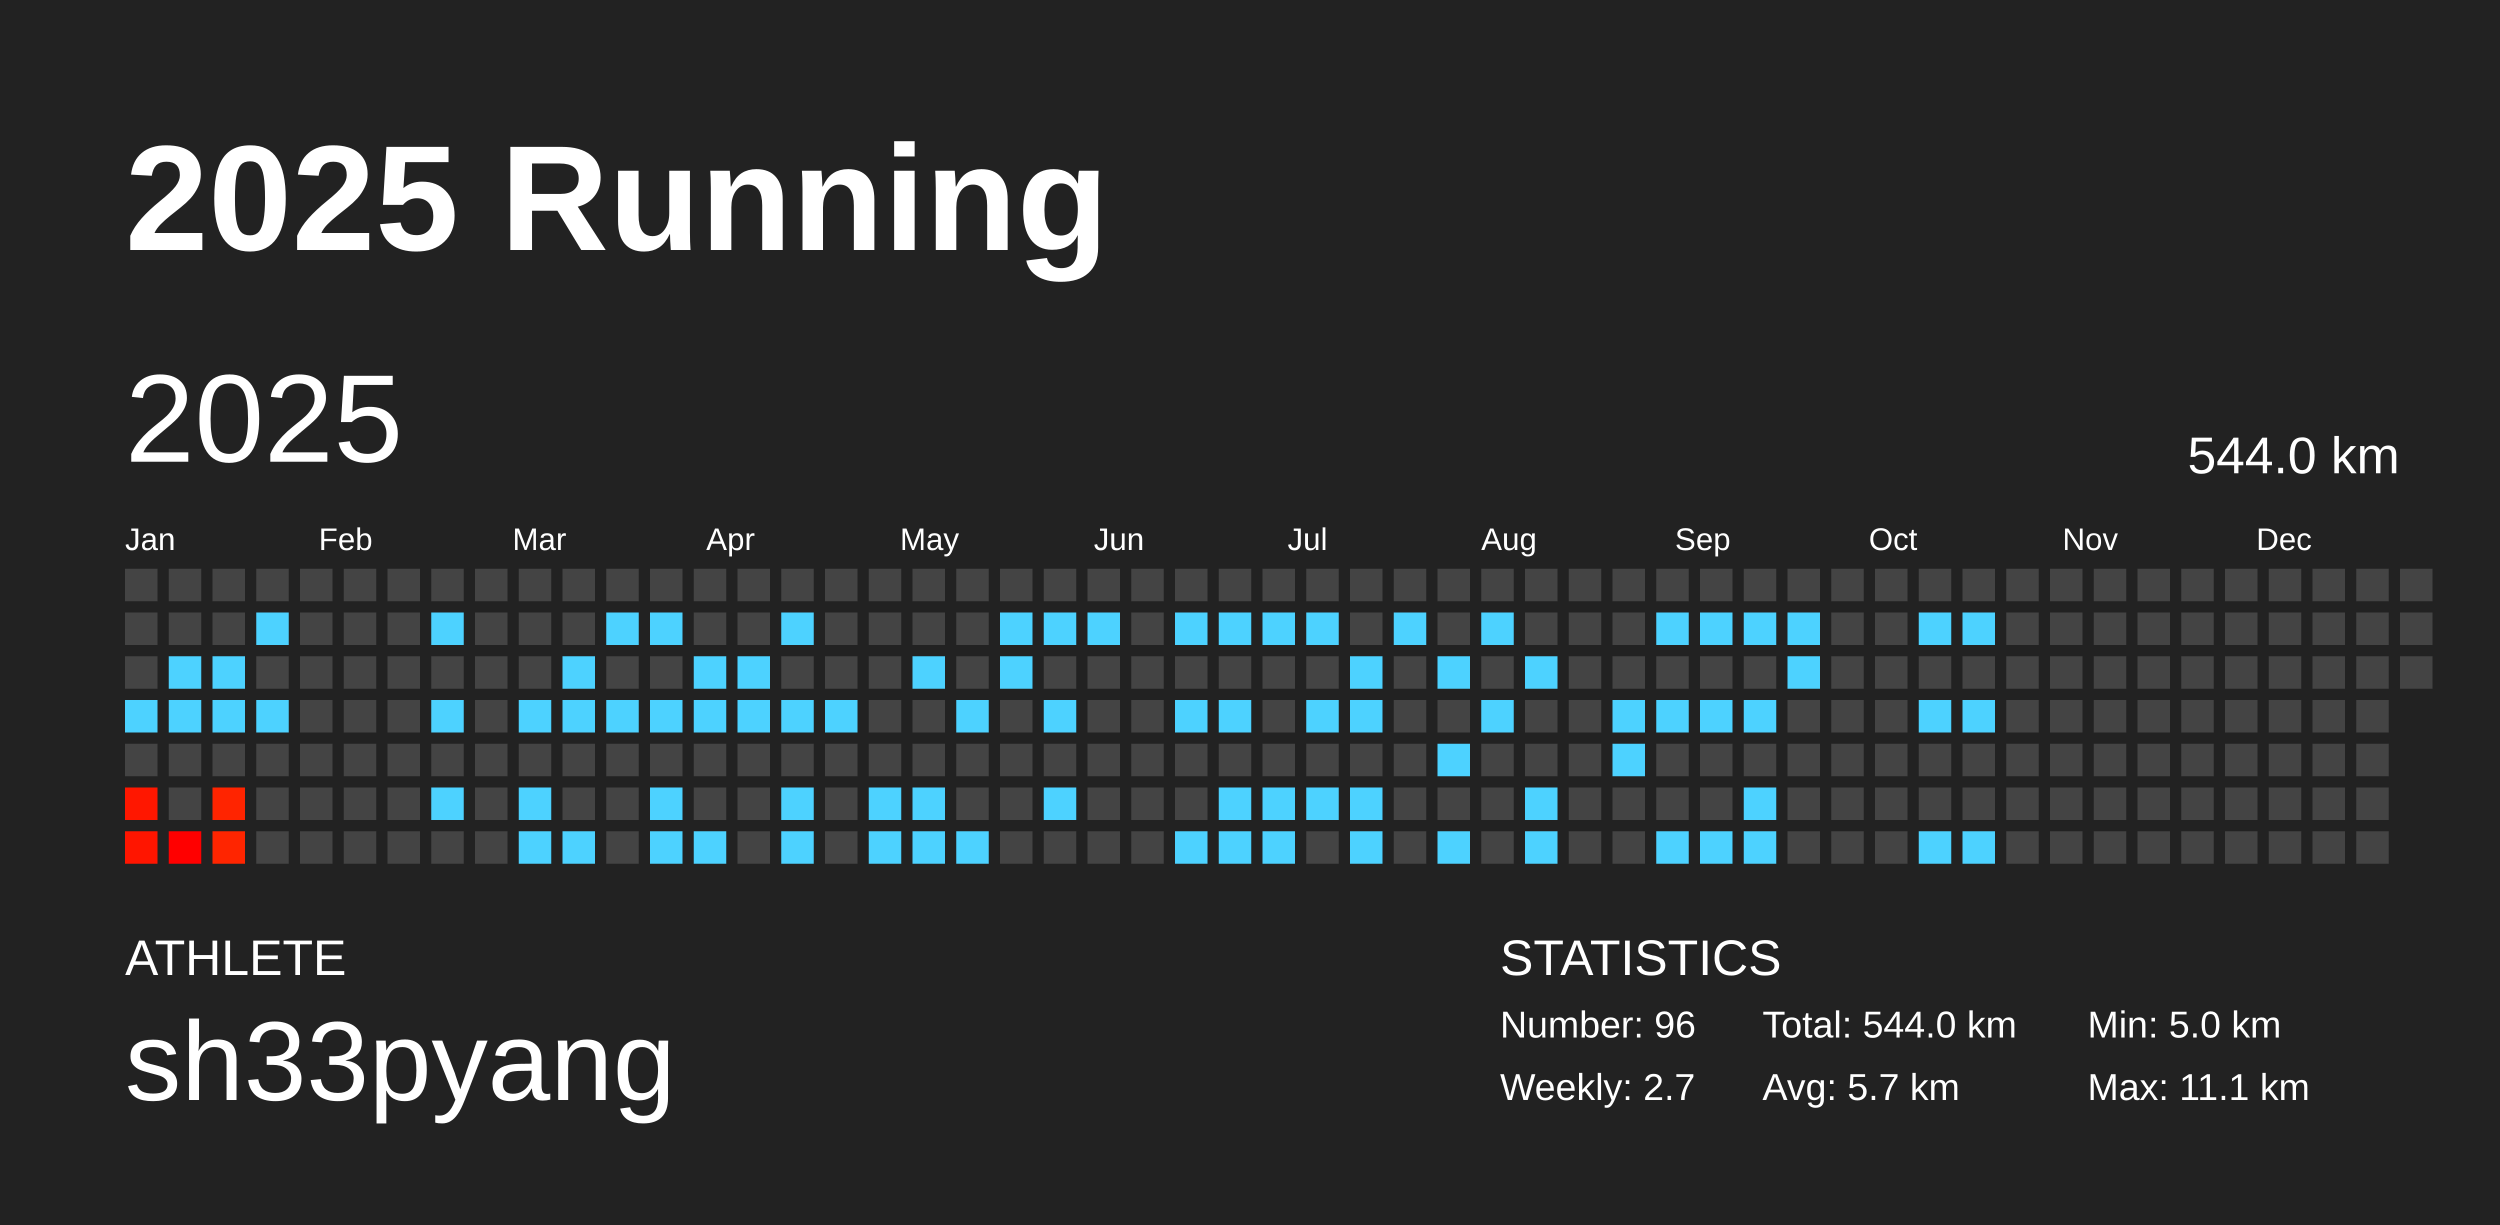
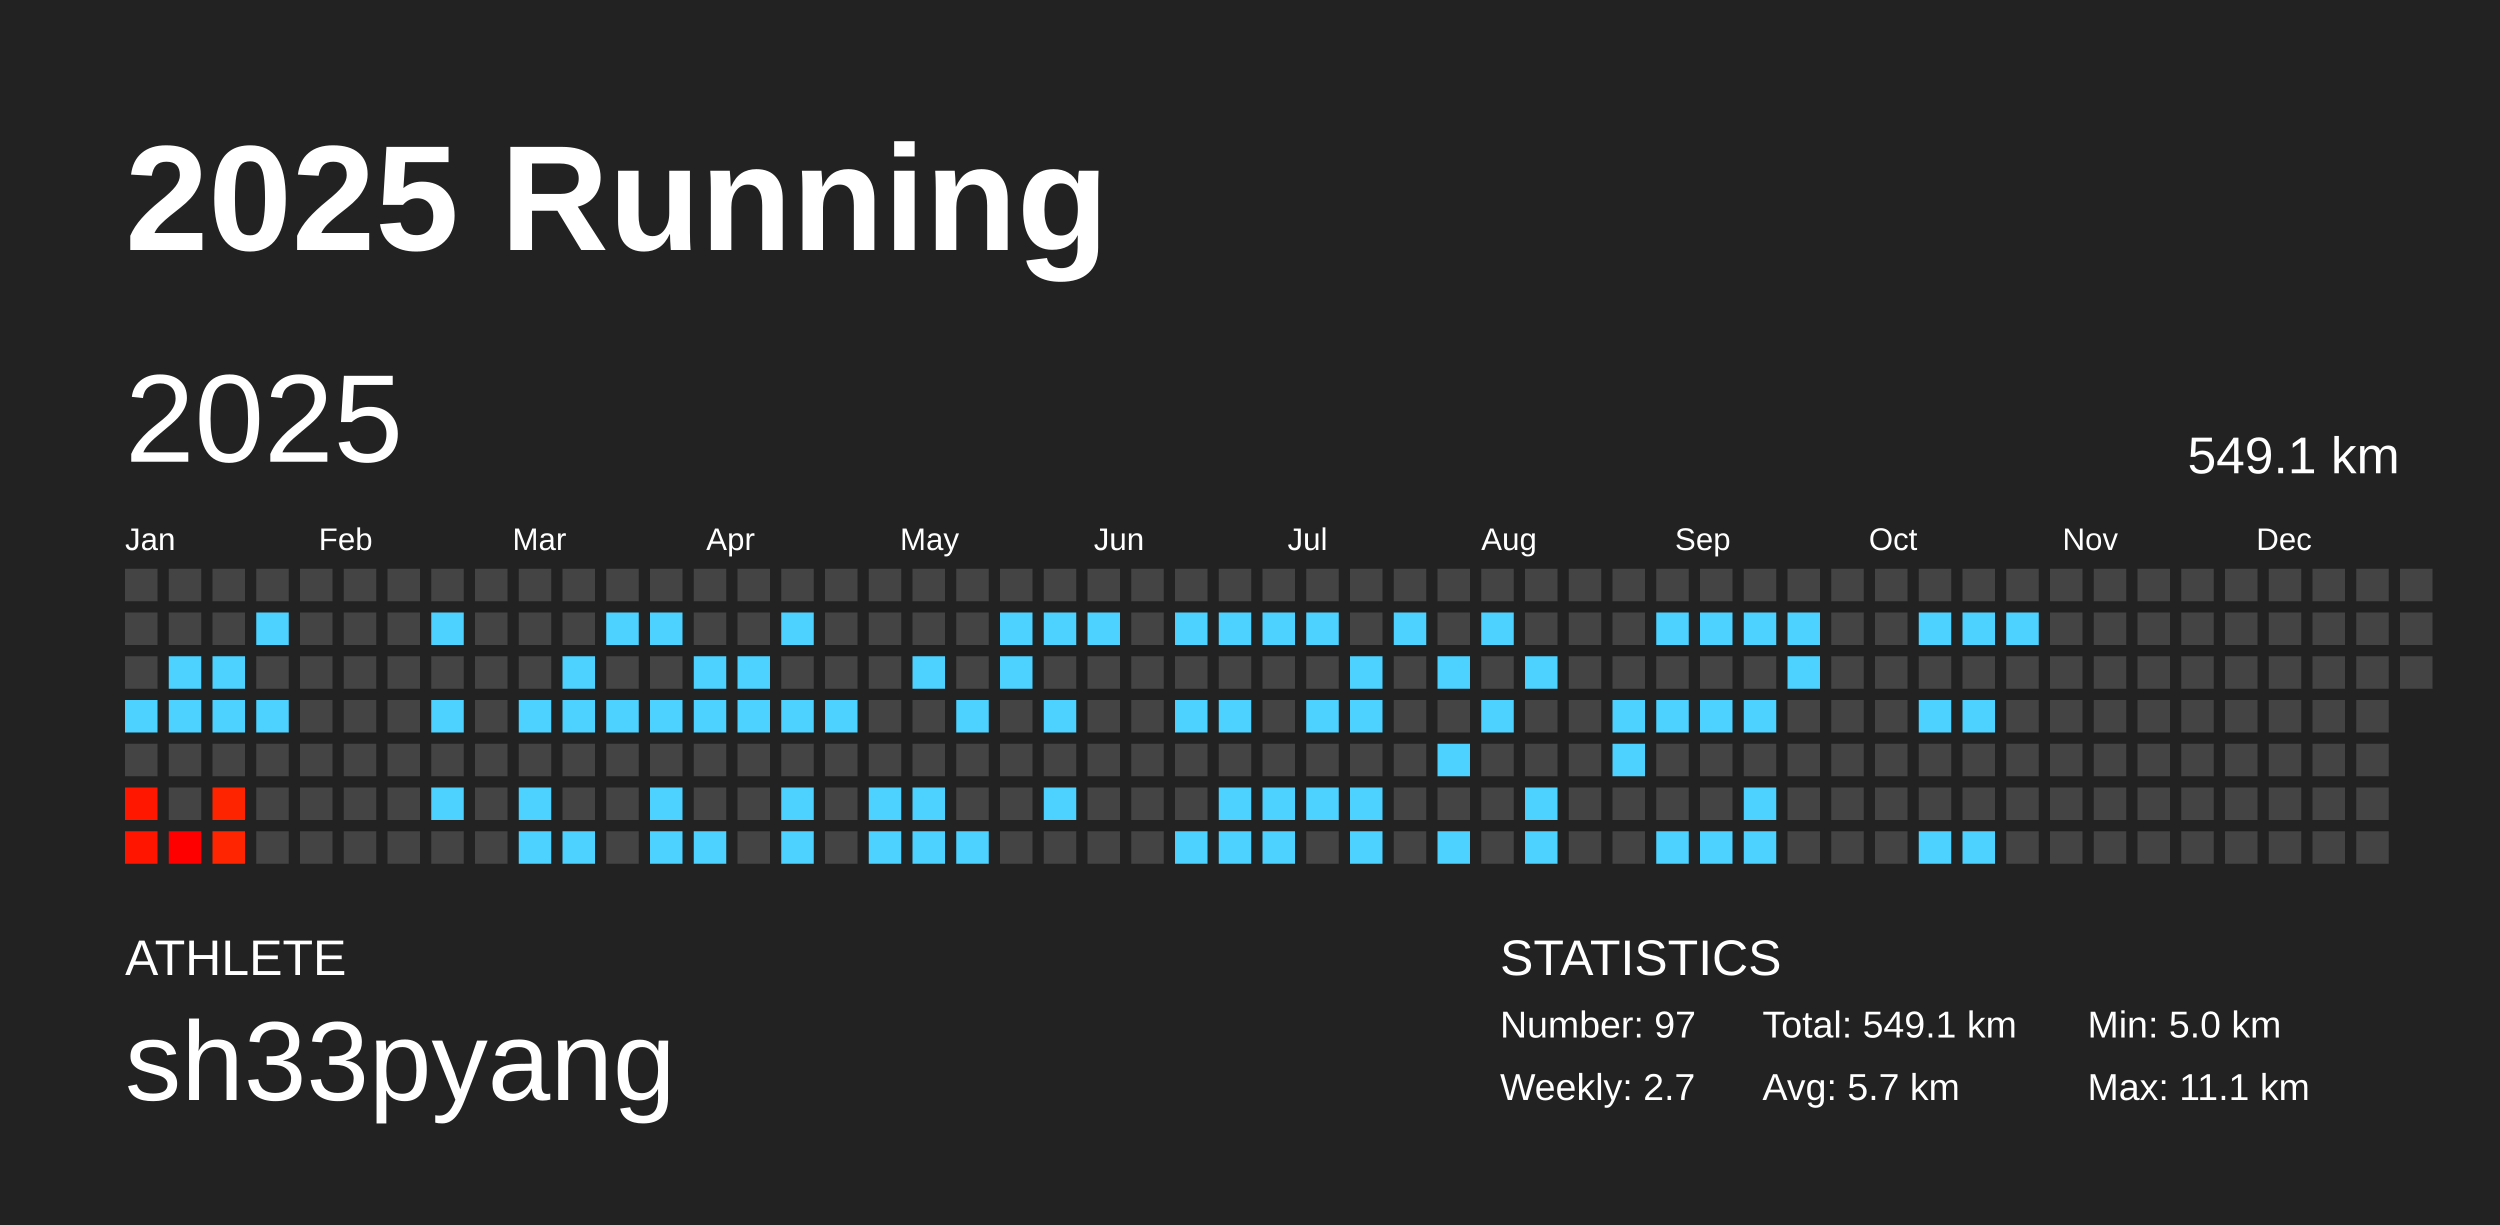
<svg xmlns="http://www.w3.org/2000/svg" baseProfile="full" height="98mm" version="1.1" viewBox="0,0,200,98" width="200mm">
  <defs />
  <rect fill="#222222" height="98" width="200" x="0" y="0" />
  <text fill="#FFFFFF" style="font-size:12px; font-family:Arial; font-weight:bold;" x="10" y="20">2025 Running</text>
  <text fill="#FFFFFF" style="font-size:4px; font-family:Arial" x="10" y="78">ATHLETE</text>
  <text fill="#FFFFFF" style="font-size:9px; font-family:Arial" x="10" y="88">sh33pyang</text>
  <text fill="#FFFFFF" style="font-size:4px; font-family:Arial" x="120" y="78">STATISTICS</text>
-   <text fill="#FFFFFF" style="font-size:3px; font-family:Arial" x="120" y="83">Number: 96</text>
+   <text fill="#FFFFFF" style="font-size:3px; font-family:Arial" x="120" y="83">Number: 97</text>
  <text fill="#FFFFFF" style="font-size:3px; font-family:Arial" x="120" y="88">Weekly: 2.7</text>
-   <text fill="#FFFFFF" style="font-size:3px; font-family:Arial" x="141" y="83">Total: 544.0 km</text>
+   <text fill="#FFFFFF" style="font-size:3px; font-family:Arial" x="141" y="83">Total: 549.1 km</text>
  <text fill="#FFFFFF" style="font-size:3px; font-family:Arial" x="141" y="88">Avg: 5.7 km</text>
  <text fill="#FFFFFF" style="font-size:3px; font-family:Arial" x="167" y="83">Min: 5.0 km</text>
  <text fill="#FFFFFF" style="font-size:3px; font-family:Arial" x="167" y="88">Max: 11.1 km</text>
  <text dominant-baseline="hanging" fill="#FFFFFF" style="font-size:10.0px; font-family:Arial;" x="10" y="30">2025</text>
-   <text dominant-baseline="hanging" fill="#FFFFFF" style="font-size:4.125px; font-family:Arial;" x="175" y="35">544.0 km</text>
+   <text dominant-baseline="hanging" fill="#FFFFFF" style="font-size:4.125px; font-family:Arial;" x="175" y="35">549.1 km</text>
  <text fill="#FFFFFF" style="font-size:2.5px; font-family:Arial" x="10.0" y="44">Jan</text>
  <text fill="#FFFFFF" style="font-size:2.5px; font-family:Arial" x="25.5" y="44">Feb</text>
  <text fill="#FFFFFF" style="font-size:2.5px; font-family:Arial" x="41.0" y="44">Mar</text>
  <text fill="#FFFFFF" style="font-size:2.5px; font-family:Arial" x="56.5" y="44">Apr</text>
  <text fill="#FFFFFF" style="font-size:2.5px; font-family:Arial" x="72.0" y="44">May</text>
  <text fill="#FFFFFF" style="font-size:2.5px; font-family:Arial" x="87.5" y="44">Jun</text>
  <text fill="#FFFFFF" style="font-size:2.5px; font-family:Arial" x="103.0" y="44">Jul</text>
  <text fill="#FFFFFF" style="font-size:2.5px; font-family:Arial" x="118.5" y="44">Aug</text>
  <text fill="#FFFFFF" style="font-size:2.5px; font-family:Arial" x="134.0" y="44">Sep</text>
  <text fill="#FFFFFF" style="font-size:2.5px; font-family:Arial" x="149.5" y="44">Oct</text>
  <text fill="#FFFFFF" style="font-size:2.5px; font-family:Arial" x="165.0" y="44">Nov</text>
  <text fill="#FFFFFF" style="font-size:2.5px; font-family:Arial" x="180.5" y="44">Dec</text>
  <rect fill="#444444" height="2.6" width="2.6" x="10.0" y="45.5" />
  <rect fill="#444444" height="2.6" width="2.6" x="10.0" y="49.0" />
  <rect fill="#444444" height="2.6" width="2.6" x="10.0" y="52.5" />
  <rect fill="#4dd2ff" height="2.6" width="2.6" x="10.0" y="56.0" />
  <rect fill="#444444" height="2.6" width="2.6" x="10.0" y="59.5" />
  <rect fill="#ff1700" height="2.6" width="2.6" x="10.0" y="63.0" />
  <rect fill="#ff1500" height="2.6" width="2.6" x="10.0" y="66.5" />
  <rect fill="#444444" height="2.6" width="2.6" x="13.5" y="45.5" />
  <rect fill="#444444" height="2.6" width="2.6" x="13.5" y="49.0" />
  <rect fill="#4dd2ff" height="2.6" width="2.6" x="13.5" y="52.5" />
  <rect fill="#4dd2ff" height="2.6" width="2.6" x="13.5" y="56.0" />
  <rect fill="#444444" height="2.6" width="2.6" x="13.5" y="59.5" />
  <rect fill="#444444" height="2.6" width="2.6" x="13.5" y="63.0" />
  <rect fill="#ff0000" height="2.6" width="2.6" x="13.5" y="66.5" />
  <rect fill="#444444" height="2.6" width="2.6" x="17.0" y="45.5" />
  <rect fill="#444444" height="2.6" width="2.6" x="17.0" y="49.0" />
  <rect fill="#4dd2ff" height="2.6" width="2.6" x="17.0" y="52.5" />
  <rect fill="#4dd2ff" height="2.6" width="2.6" x="17.0" y="56.0" />
  <rect fill="#444444" height="2.6" width="2.6" x="17.0" y="59.5" />
  <rect fill="#ff2400" height="2.6" width="2.6" x="17.0" y="63.0" />
  <rect fill="#ff2500" height="2.6" width="2.6" x="17.0" y="66.5" />
  <rect fill="#444444" height="2.6" width="2.6" x="20.5" y="45.5" />
  <rect fill="#4dd2ff" height="2.6" width="2.6" x="20.5" y="49.0" />
  <rect fill="#444444" height="2.6" width="2.6" x="20.5" y="52.5" />
  <rect fill="#4dd2ff" height="2.6" width="2.6" x="20.5" y="56.0" />
  <rect fill="#444444" height="2.6" width="2.6" x="20.5" y="59.5" />
  <rect fill="#444444" height="2.6" width="2.6" x="20.5" y="63.0" />
  <rect fill="#444444" height="2.6" width="2.6" x="20.5" y="66.5" />
  <rect fill="#444444" height="2.6" width="2.6" x="24.0" y="45.5" />
  <rect fill="#444444" height="2.6" width="2.6" x="24.0" y="49.0" />
  <rect fill="#444444" height="2.6" width="2.6" x="24.0" y="52.5" />
  <rect fill="#444444" height="2.6" width="2.6" x="24.0" y="56.0" />
  <rect fill="#444444" height="2.6" width="2.6" x="24.0" y="59.5" />
  <rect fill="#444444" height="2.6" width="2.6" x="24.0" y="63.0" />
  <rect fill="#444444" height="2.6" width="2.6" x="24.0" y="66.5" />
  <rect fill="#444444" height="2.6" width="2.6" x="27.5" y="45.5" />
  <rect fill="#444444" height="2.6" width="2.6" x="27.5" y="49.0" />
  <rect fill="#444444" height="2.6" width="2.6" x="27.5" y="52.5" />
  <rect fill="#444444" height="2.6" width="2.6" x="27.5" y="56.0" />
  <rect fill="#444444" height="2.6" width="2.6" x="27.5" y="59.5" />
  <rect fill="#444444" height="2.6" width="2.6" x="27.5" y="63.0" />
  <rect fill="#444444" height="2.6" width="2.6" x="27.5" y="66.5" />
  <rect fill="#444444" height="2.6" width="2.6" x="31.0" y="45.5" />
  <rect fill="#444444" height="2.6" width="2.6" x="31.0" y="49.0" />
  <rect fill="#444444" height="2.6" width="2.6" x="31.0" y="52.5" />
  <rect fill="#444444" height="2.6" width="2.6" x="31.0" y="56.0" />
  <rect fill="#444444" height="2.6" width="2.6" x="31.0" y="59.5" />
  <rect fill="#444444" height="2.6" width="2.6" x="31.0" y="63.0" />
  <rect fill="#444444" height="2.6" width="2.6" x="31.0" y="66.5" />
  <rect fill="#444444" height="2.6" width="2.6" x="34.5" y="45.5" />
  <rect fill="#4dd2ff" height="2.6" width="2.6" x="34.5" y="49.0" />
  <rect fill="#444444" height="2.6" width="2.6" x="34.5" y="52.5" />
  <rect fill="#4dd2ff" height="2.6" width="2.6" x="34.5" y="56.0" />
  <rect fill="#444444" height="2.6" width="2.6" x="34.5" y="59.5" />
  <rect fill="#4dd2ff" height="2.6" width="2.6" x="34.5" y="63.0" />
  <rect fill="#444444" height="2.6" width="2.6" x="34.5" y="66.5" />
  <rect fill="#444444" height="2.6" width="2.6" x="38.0" y="45.5" />
  <rect fill="#444444" height="2.6" width="2.6" x="38.0" y="49.0" />
  <rect fill="#444444" height="2.6" width="2.6" x="38.0" y="52.5" />
  <rect fill="#444444" height="2.6" width="2.6" x="38.0" y="56.0" />
  <rect fill="#444444" height="2.6" width="2.6" x="38.0" y="59.5" />
  <rect fill="#444444" height="2.6" width="2.6" x="38.0" y="63.0" />
  <rect fill="#444444" height="2.6" width="2.6" x="38.0" y="66.5" />
  <rect fill="#444444" height="2.6" width="2.6" x="41.5" y="45.5" />
  <rect fill="#444444" height="2.6" width="2.6" x="41.5" y="49.0" />
  <rect fill="#444444" height="2.6" width="2.6" x="41.5" y="52.5" />
  <rect fill="#4dd2ff" height="2.6" width="2.6" x="41.5" y="56.0" />
  <rect fill="#444444" height="2.6" width="2.6" x="41.5" y="59.5" />
  <rect fill="#4dd2ff" height="2.6" width="2.6" x="41.5" y="63.0" />
  <rect fill="#4dd2ff" height="2.6" width="2.6" x="41.5" y="66.5" />
  <rect fill="#444444" height="2.6" width="2.6" x="45.0" y="45.5" />
  <rect fill="#444444" height="2.6" width="2.6" x="45.0" y="49.0" />
  <rect fill="#4dd2ff" height="2.6" width="2.6" x="45.0" y="52.5" />
  <rect fill="#4dd2ff" height="2.6" width="2.6" x="45.0" y="56.0" />
  <rect fill="#444444" height="2.6" width="2.6" x="45.0" y="59.5" />
  <rect fill="#444444" height="2.6" width="2.6" x="45.0" y="63.0" />
  <rect fill="#4dd2ff" height="2.6" width="2.6" x="45.0" y="66.5" />
  <rect fill="#444444" height="2.6" width="2.6" x="48.5" y="45.5" />
  <rect fill="#4dd2ff" height="2.6" width="2.6" x="48.5" y="49.0" />
  <rect fill="#444444" height="2.6" width="2.6" x="48.5" y="52.5" />
  <rect fill="#4dd2ff" height="2.6" width="2.6" x="48.5" y="56.0" />
  <rect fill="#444444" height="2.6" width="2.6" x="48.5" y="59.5" />
  <rect fill="#444444" height="2.6" width="2.6" x="48.5" y="63.0" />
  <rect fill="#444444" height="2.6" width="2.6" x="48.5" y="66.5" />
  <rect fill="#444444" height="2.6" width="2.6" x="52.0" y="45.5" />
  <rect fill="#4dd2ff" height="2.6" width="2.6" x="52.0" y="49.0" />
  <rect fill="#444444" height="2.6" width="2.6" x="52.0" y="52.5" />
  <rect fill="#4dd2ff" height="2.6" width="2.6" x="52.0" y="56.0" />
  <rect fill="#444444" height="2.6" width="2.6" x="52.0" y="59.5" />
  <rect fill="#4dd2ff" height="2.6" width="2.6" x="52.0" y="63.0" />
  <rect fill="#4dd2ff" height="2.6" width="2.6" x="52.0" y="66.5" />
  <rect fill="#444444" height="2.6" width="2.6" x="55.5" y="45.5" />
  <rect fill="#444444" height="2.6" width="2.6" x="55.5" y="49.0" />
  <rect fill="#4dd2ff" height="2.6" width="2.6" x="55.5" y="52.5" />
  <rect fill="#4dd2ff" height="2.6" width="2.6" x="55.5" y="56.0" />
  <rect fill="#444444" height="2.6" width="2.6" x="55.5" y="59.5" />
  <rect fill="#444444" height="2.6" width="2.6" x="55.5" y="63.0" />
  <rect fill="#4dd2ff" height="2.6" width="2.6" x="55.5" y="66.5" />
  <rect fill="#444444" height="2.6" width="2.6" x="59.0" y="45.5" />
  <rect fill="#444444" height="2.6" width="2.6" x="59.0" y="49.0" />
  <rect fill="#4dd2ff" height="2.6" width="2.6" x="59.0" y="52.5" />
  <rect fill="#4dd2ff" height="2.6" width="2.6" x="59.0" y="56.0" />
  <rect fill="#444444" height="2.6" width="2.6" x="59.0" y="59.5" />
  <rect fill="#444444" height="2.6" width="2.6" x="59.0" y="63.0" />
  <rect fill="#444444" height="2.6" width="2.6" x="59.0" y="66.5" />
  <rect fill="#444444" height="2.6" width="2.6" x="62.5" y="45.5" />
  <rect fill="#4dd2ff" height="2.6" width="2.6" x="62.5" y="49.0" />
  <rect fill="#444444" height="2.6" width="2.6" x="62.5" y="52.5" />
  <rect fill="#4dd2ff" height="2.6" width="2.6" x="62.5" y="56.0" />
  <rect fill="#444444" height="2.6" width="2.6" x="62.5" y="59.5" />
  <rect fill="#4dd2ff" height="2.6" width="2.6" x="62.5" y="63.0" />
  <rect fill="#4dd2ff" height="2.6" width="2.6" x="62.5" y="66.5" />
  <rect fill="#444444" height="2.6" width="2.6" x="66.0" y="45.5" />
  <rect fill="#444444" height="2.6" width="2.6" x="66.0" y="49.0" />
  <rect fill="#444444" height="2.6" width="2.6" x="66.0" y="52.5" />
  <rect fill="#4dd2ff" height="2.6" width="2.6" x="66.0" y="56.0" />
  <rect fill="#444444" height="2.6" width="2.6" x="66.0" y="59.5" />
  <rect fill="#444444" height="2.6" width="2.6" x="66.0" y="63.0" />
  <rect fill="#444444" height="2.6" width="2.6" x="66.0" y="66.5" />
  <rect fill="#444444" height="2.6" width="2.6" x="69.5" y="45.5" />
  <rect fill="#444444" height="2.6" width="2.6" x="69.5" y="49.0" />
  <rect fill="#444444" height="2.6" width="2.6" x="69.5" y="52.5" />
  <rect fill="#444444" height="2.6" width="2.6" x="69.5" y="56.0" />
  <rect fill="#444444" height="2.6" width="2.6" x="69.5" y="59.5" />
  <rect fill="#4dd2ff" height="2.6" width="2.6" x="69.5" y="63.0" />
  <rect fill="#4dd2ff" height="2.6" width="2.6" x="69.5" y="66.5" />
  <rect fill="#444444" height="2.6" width="2.6" x="73.0" y="45.5" />
  <rect fill="#444444" height="2.6" width="2.6" x="73.0" y="49.0" />
  <rect fill="#4dd2ff" height="2.6" width="2.6" x="73.0" y="52.5" />
  <rect fill="#444444" height="2.6" width="2.6" x="73.0" y="56.0" />
  <rect fill="#444444" height="2.6" width="2.6" x="73.0" y="59.5" />
  <rect fill="#4dd2ff" height="2.6" width="2.6" x="73.0" y="63.0" />
  <rect fill="#4dd2ff" height="2.6" width="2.6" x="73.0" y="66.5" />
  <rect fill="#444444" height="2.6" width="2.6" x="76.5" y="45.5" />
  <rect fill="#444444" height="2.6" width="2.6" x="76.5" y="49.0" />
  <rect fill="#444444" height="2.6" width="2.6" x="76.5" y="52.5" />
  <rect fill="#4dd2ff" height="2.6" width="2.6" x="76.5" y="56.0" />
  <rect fill="#444444" height="2.6" width="2.6" x="76.5" y="59.5" />
  <rect fill="#444444" height="2.6" width="2.6" x="76.5" y="63.0" />
  <rect fill="#4dd2ff" height="2.6" width="2.6" x="76.5" y="66.5" />
  <rect fill="#444444" height="2.6" width="2.6" x="80.0" y="45.5" />
  <rect fill="#4dd2ff" height="2.6" width="2.6" x="80.0" y="49.0" />
  <rect fill="#4dd2ff" height="2.6" width="2.6" x="80.0" y="52.5" />
  <rect fill="#444444" height="2.6" width="2.6" x="80.0" y="56.0" />
  <rect fill="#444444" height="2.6" width="2.6" x="80.0" y="59.5" />
  <rect fill="#444444" height="2.6" width="2.6" x="80.0" y="63.0" />
  <rect fill="#444444" height="2.6" width="2.6" x="80.0" y="66.5" />
  <rect fill="#444444" height="2.6" width="2.6" x="83.5" y="45.5" />
  <rect fill="#4dd2ff" height="2.6" width="2.6" x="83.5" y="49.0" />
  <rect fill="#444444" height="2.6" width="2.6" x="83.5" y="52.5" />
  <rect fill="#4dd2ff" height="2.6" width="2.6" x="83.5" y="56.0" />
  <rect fill="#444444" height="2.6" width="2.6" x="83.5" y="59.5" />
  <rect fill="#4dd2ff" height="2.6" width="2.6" x="83.5" y="63.0" />
  <rect fill="#444444" height="2.6" width="2.6" x="83.5" y="66.5" />
  <rect fill="#444444" height="2.6" width="2.6" x="87.0" y="45.5" />
  <rect fill="#4dd2ff" height="2.6" width="2.6" x="87.0" y="49.0" />
  <rect fill="#444444" height="2.6" width="2.6" x="87.0" y="52.5" />
  <rect fill="#444444" height="2.6" width="2.6" x="87.0" y="56.0" />
  <rect fill="#444444" height="2.6" width="2.6" x="87.0" y="59.5" />
  <rect fill="#444444" height="2.6" width="2.6" x="87.0" y="63.0" />
  <rect fill="#444444" height="2.6" width="2.6" x="87.0" y="66.5" />
  <rect fill="#444444" height="2.6" width="2.6" x="90.5" y="45.5" />
  <rect fill="#444444" height="2.6" width="2.6" x="90.5" y="49.0" />
  <rect fill="#444444" height="2.6" width="2.6" x="90.5" y="52.5" />
  <rect fill="#444444" height="2.6" width="2.6" x="90.5" y="56.0" />
  <rect fill="#444444" height="2.6" width="2.6" x="90.5" y="59.5" />
  <rect fill="#444444" height="2.6" width="2.6" x="90.5" y="63.0" />
  <rect fill="#444444" height="2.6" width="2.6" x="90.5" y="66.5" />
  <rect fill="#444444" height="2.6" width="2.6" x="94.0" y="45.5" />
  <rect fill="#4dd2ff" height="2.6" width="2.6" x="94.0" y="49.0" />
  <rect fill="#444444" height="2.6" width="2.6" x="94.0" y="52.5" />
  <rect fill="#4dd2ff" height="2.6" width="2.6" x="94.0" y="56.0" />
  <rect fill="#444444" height="2.6" width="2.6" x="94.0" y="59.5" />
  <rect fill="#444444" height="2.6" width="2.6" x="94.0" y="63.0" />
  <rect fill="#4dd2ff" height="2.6" width="2.6" x="94.0" y="66.5" />
  <rect fill="#444444" height="2.6" width="2.6" x="97.5" y="45.5" />
  <rect fill="#4dd2ff" height="2.6" width="2.6" x="97.5" y="49.0" />
  <rect fill="#444444" height="2.6" width="2.6" x="97.5" y="52.5" />
  <rect fill="#4dd2ff" height="2.6" width="2.6" x="97.5" y="56.0" />
  <rect fill="#444444" height="2.6" width="2.6" x="97.5" y="59.5" />
  <rect fill="#4dd2ff" height="2.6" width="2.6" x="97.5" y="63.0" />
  <rect fill="#4dd2ff" height="2.6" width="2.6" x="97.5" y="66.5" />
  <rect fill="#444444" height="2.6" width="2.6" x="101.0" y="45.5" />
  <rect fill="#4dd2ff" height="2.6" width="2.6" x="101.0" y="49.0" />
  <rect fill="#444444" height="2.6" width="2.6" x="101.0" y="52.5" />
  <rect fill="#444444" height="2.6" width="2.6" x="101.0" y="56.0" />
  <rect fill="#444444" height="2.6" width="2.6" x="101.0" y="59.5" />
  <rect fill="#4dd2ff" height="2.6" width="2.6" x="101.0" y="63.0" />
  <rect fill="#4dd2ff" height="2.6" width="2.6" x="101.0" y="66.5" />
  <rect fill="#444444" height="2.6" width="2.6" x="104.5" y="45.5" />
  <rect fill="#4dd2ff" height="2.6" width="2.6" x="104.5" y="49.0" />
  <rect fill="#444444" height="2.6" width="2.6" x="104.5" y="52.5" />
  <rect fill="#4dd2ff" height="2.6" width="2.6" x="104.5" y="56.0" />
  <rect fill="#444444" height="2.6" width="2.6" x="104.5" y="59.5" />
  <rect fill="#4dd2ff" height="2.6" width="2.6" x="104.5" y="63.0" />
  <rect fill="#444444" height="2.6" width="2.6" x="104.5" y="66.5" />
  <rect fill="#444444" height="2.6" width="2.6" x="108.0" y="45.5" />
  <rect fill="#444444" height="2.6" width="2.6" x="108.0" y="49.0" />
  <rect fill="#4dd2ff" height="2.6" width="2.6" x="108.0" y="52.5" />
  <rect fill="#4dd2ff" height="2.6" width="2.6" x="108.0" y="56.0" />
  <rect fill="#444444" height="2.6" width="2.6" x="108.0" y="59.5" />
  <rect fill="#4dd2ff" height="2.6" width="2.6" x="108.0" y="63.0" />
  <rect fill="#4dd2ff" height="2.6" width="2.6" x="108.0" y="66.5" />
  <rect fill="#444444" height="2.6" width="2.6" x="111.5" y="45.5" />
  <rect fill="#4dd2ff" height="2.6" width="2.6" x="111.5" y="49.0" />
  <rect fill="#444444" height="2.6" width="2.6" x="111.5" y="52.5" />
  <rect fill="#444444" height="2.6" width="2.6" x="111.5" y="56.0" />
  <rect fill="#444444" height="2.6" width="2.6" x="111.5" y="59.5" />
  <rect fill="#444444" height="2.6" width="2.6" x="111.5" y="63.0" />
  <rect fill="#444444" height="2.6" width="2.6" x="111.5" y="66.5" />
  <rect fill="#444444" height="2.6" width="2.6" x="115.0" y="45.5" />
  <rect fill="#444444" height="2.6" width="2.6" x="115.0" y="49.0" />
  <rect fill="#4dd2ff" height="2.6" width="2.6" x="115.0" y="52.5" />
  <rect fill="#444444" height="2.6" width="2.6" x="115.0" y="56.0" />
  <rect fill="#4dd2ff" height="2.6" width="2.6" x="115.0" y="59.5" />
  <rect fill="#444444" height="2.6" width="2.6" x="115.0" y="63.0" />
  <rect fill="#4dd2ff" height="2.6" width="2.6" x="115.0" y="66.5" />
  <rect fill="#444444" height="2.6" width="2.6" x="118.5" y="45.5" />
  <rect fill="#4dd2ff" height="2.6" width="2.6" x="118.5" y="49.0" />
  <rect fill="#444444" height="2.6" width="2.6" x="118.5" y="52.5" />
  <rect fill="#4dd2ff" height="2.6" width="2.6" x="118.5" y="56.0" />
  <rect fill="#444444" height="2.6" width="2.6" x="118.5" y="59.5" />
  <rect fill="#444444" height="2.6" width="2.6" x="118.5" y="63.0" />
  <rect fill="#444444" height="2.6" width="2.6" x="118.5" y="66.5" />
  <rect fill="#444444" height="2.6" width="2.6" x="122.0" y="45.5" />
  <rect fill="#444444" height="2.6" width="2.6" x="122.0" y="49.0" />
  <rect fill="#4dd2ff" height="2.6" width="2.6" x="122.0" y="52.5" />
  <rect fill="#444444" height="2.6" width="2.6" x="122.0" y="56.0" />
  <rect fill="#444444" height="2.6" width="2.6" x="122.0" y="59.5" />
  <rect fill="#4dd2ff" height="2.6" width="2.6" x="122.0" y="63.0" />
  <rect fill="#4dd2ff" height="2.6" width="2.6" x="122.0" y="66.5" />
  <rect fill="#444444" height="2.6" width="2.6" x="125.5" y="45.5" />
  <rect fill="#444444" height="2.6" width="2.6" x="125.5" y="49.0" />
  <rect fill="#444444" height="2.6" width="2.6" x="125.5" y="52.5" />
  <rect fill="#444444" height="2.6" width="2.6" x="125.5" y="56.0" />
  <rect fill="#444444" height="2.6" width="2.6" x="125.5" y="59.5" />
  <rect fill="#444444" height="2.6" width="2.6" x="125.5" y="63.0" />
  <rect fill="#444444" height="2.6" width="2.6" x="125.5" y="66.5" />
  <rect fill="#444444" height="2.6" width="2.6" x="129.0" y="45.5" />
  <rect fill="#444444" height="2.6" width="2.6" x="129.0" y="49.0" />
  <rect fill="#444444" height="2.6" width="2.6" x="129.0" y="52.5" />
  <rect fill="#4dd2ff" height="2.6" width="2.6" x="129.0" y="56.0" />
  <rect fill="#4dd2ff" height="2.6" width="2.6" x="129.0" y="59.5" />
  <rect fill="#444444" height="2.6" width="2.6" x="129.0" y="63.0" />
  <rect fill="#444444" height="2.6" width="2.6" x="129.0" y="66.5" />
  <rect fill="#444444" height="2.6" width="2.6" x="132.5" y="45.5" />
  <rect fill="#4dd2ff" height="2.6" width="2.6" x="132.5" y="49.0" />
  <rect fill="#444444" height="2.6" width="2.6" x="132.5" y="52.5" />
  <rect fill="#4dd2ff" height="2.6" width="2.6" x="132.5" y="56.0" />
  <rect fill="#444444" height="2.6" width="2.6" x="132.5" y="59.5" />
  <rect fill="#444444" height="2.6" width="2.6" x="132.5" y="63.0" />
  <rect fill="#4dd2ff" height="2.6" width="2.6" x="132.5" y="66.5" />
  <rect fill="#444444" height="2.6" width="2.6" x="136.0" y="45.5" />
  <rect fill="#4dd2ff" height="2.6" width="2.6" x="136.0" y="49.0" />
  <rect fill="#444444" height="2.6" width="2.6" x="136.0" y="52.5" />
  <rect fill="#4dd2ff" height="2.6" width="2.6" x="136.0" y="56.0" />
  <rect fill="#444444" height="2.6" width="2.6" x="136.0" y="59.5" />
  <rect fill="#444444" height="2.6" width="2.6" x="136.0" y="63.0" />
  <rect fill="#4dd2ff" height="2.6" width="2.6" x="136.0" y="66.5" />
  <rect fill="#444444" height="2.6" width="2.6" x="139.5" y="45.5" />
  <rect fill="#4dd2ff" height="2.6" width="2.6" x="139.5" y="49.0" />
  <rect fill="#444444" height="2.6" width="2.6" x="139.5" y="52.5" />
  <rect fill="#4dd2ff" height="2.6" width="2.6" x="139.5" y="56.0" />
  <rect fill="#444444" height="2.6" width="2.6" x="139.5" y="59.5" />
  <rect fill="#4dd2ff" height="2.6" width="2.6" x="139.5" y="63.0" />
  <rect fill="#4dd2ff" height="2.6" width="2.6" x="139.5" y="66.5" />
  <rect fill="#444444" height="2.6" width="2.6" x="143.0" y="45.5" />
  <rect fill="#4dd2ff" height="2.6" width="2.6" x="143.0" y="49.0" />
  <rect fill="#4dd2ff" height="2.6" width="2.6" x="143.0" y="52.5" />
  <rect fill="#444444" height="2.6" width="2.6" x="143.0" y="56.0" />
  <rect fill="#444444" height="2.6" width="2.6" x="143.0" y="59.5" />
  <rect fill="#444444" height="2.6" width="2.6" x="143.0" y="63.0" />
  <rect fill="#444444" height="2.6" width="2.6" x="143.0" y="66.5" />
  <rect fill="#444444" height="2.6" width="2.6" x="146.5" y="45.5" />
  <rect fill="#444444" height="2.6" width="2.6" x="146.5" y="49.0" />
  <rect fill="#444444" height="2.6" width="2.6" x="146.5" y="52.5" />
  <rect fill="#444444" height="2.6" width="2.6" x="146.5" y="56.0" />
  <rect fill="#444444" height="2.6" width="2.6" x="146.5" y="59.5" />
  <rect fill="#444444" height="2.6" width="2.6" x="146.5" y="63.0" />
  <rect fill="#444444" height="2.6" width="2.6" x="146.5" y="66.5" />
  <rect fill="#444444" height="2.6" width="2.6" x="150.0" y="45.5" />
  <rect fill="#444444" height="2.6" width="2.6" x="150.0" y="49.0" />
  <rect fill="#444444" height="2.6" width="2.6" x="150.0" y="52.5" />
  <rect fill="#444444" height="2.6" width="2.6" x="150.0" y="56.0" />
  <rect fill="#444444" height="2.6" width="2.6" x="150.0" y="59.5" />
  <rect fill="#444444" height="2.6" width="2.6" x="150.0" y="63.0" />
  <rect fill="#444444" height="2.6" width="2.6" x="150.0" y="66.5" />
  <rect fill="#444444" height="2.6" width="2.6" x="153.5" y="45.5" />
  <rect fill="#4dd2ff" height="2.6" width="2.6" x="153.5" y="49.0" />
  <rect fill="#444444" height="2.6" width="2.6" x="153.5" y="52.5" />
  <rect fill="#4dd2ff" height="2.6" width="2.6" x="153.5" y="56.0" />
  <rect fill="#444444" height="2.6" width="2.6" x="153.5" y="59.5" />
  <rect fill="#444444" height="2.6" width="2.6" x="153.5" y="63.0" />
  <rect fill="#4dd2ff" height="2.6" width="2.6" x="153.5" y="66.5" />
  <rect fill="#444444" height="2.6" width="2.6" x="157.0" y="45.5" />
  <rect fill="#4dd2ff" height="2.6" width="2.6" x="157.0" y="49.0" />
  <rect fill="#444444" height="2.6" width="2.6" x="157.0" y="52.5" />
  <rect fill="#4dd2ff" height="2.6" width="2.6" x="157.0" y="56.0" />
  <rect fill="#444444" height="2.6" width="2.6" x="157.0" y="59.5" />
  <rect fill="#444444" height="2.6" width="2.6" x="157.0" y="63.0" />
  <rect fill="#4dd2ff" height="2.6" width="2.6" x="157.0" y="66.5" />
  <rect fill="#444444" height="2.6" width="2.6" x="160.5" y="45.5" />
-   <rect fill="#444444" height="2.6" width="2.6" x="160.5" y="49.0" />
+   <rect fill="#4dd2ff" height="2.6" width="2.6" x="160.5" y="49.0" />
  <rect fill="#444444" height="2.6" width="2.6" x="160.5" y="52.5" />
  <rect fill="#444444" height="2.6" width="2.6" x="160.5" y="56.0" />
  <rect fill="#444444" height="2.6" width="2.6" x="160.5" y="59.5" />
  <rect fill="#444444" height="2.6" width="2.6" x="160.5" y="63.0" />
  <rect fill="#444444" height="2.6" width="2.6" x="160.5" y="66.5" />
  <rect fill="#444444" height="2.6" width="2.6" x="164.0" y="45.5" />
  <rect fill="#444444" height="2.6" width="2.6" x="164.0" y="49.0" />
  <rect fill="#444444" height="2.6" width="2.6" x="164.0" y="52.5" />
  <rect fill="#444444" height="2.6" width="2.6" x="164.0" y="56.0" />
  <rect fill="#444444" height="2.6" width="2.6" x="164.0" y="59.5" />
  <rect fill="#444444" height="2.6" width="2.6" x="164.0" y="63.0" />
  <rect fill="#444444" height="2.6" width="2.6" x="164.0" y="66.5" />
  <rect fill="#444444" height="2.6" width="2.6" x="167.5" y="45.5" />
  <rect fill="#444444" height="2.6" width="2.6" x="167.5" y="49.0" />
  <rect fill="#444444" height="2.6" width="2.6" x="167.5" y="52.5" />
  <rect fill="#444444" height="2.6" width="2.6" x="167.5" y="56.0" />
  <rect fill="#444444" height="2.6" width="2.6" x="167.5" y="59.5" />
  <rect fill="#444444" height="2.6" width="2.6" x="167.5" y="63.0" />
  <rect fill="#444444" height="2.6" width="2.6" x="167.5" y="66.5" />
  <rect fill="#444444" height="2.6" width="2.6" x="171.0" y="45.5" />
  <rect fill="#444444" height="2.6" width="2.6" x="171.0" y="49.0" />
  <rect fill="#444444" height="2.6" width="2.6" x="171.0" y="52.5" />
  <rect fill="#444444" height="2.6" width="2.6" x="171.0" y="56.0" />
  <rect fill="#444444" height="2.6" width="2.6" x="171.0" y="59.5" />
  <rect fill="#444444" height="2.6" width="2.6" x="171.0" y="63.0" />
  <rect fill="#444444" height="2.6" width="2.6" x="171.0" y="66.5" />
  <rect fill="#444444" height="2.6" width="2.6" x="174.5" y="45.5" />
  <rect fill="#444444" height="2.6" width="2.6" x="174.5" y="49.0" />
  <rect fill="#444444" height="2.6" width="2.6" x="174.5" y="52.5" />
  <rect fill="#444444" height="2.6" width="2.6" x="174.5" y="56.0" />
  <rect fill="#444444" height="2.6" width="2.6" x="174.5" y="59.5" />
  <rect fill="#444444" height="2.6" width="2.6" x="174.5" y="63.0" />
  <rect fill="#444444" height="2.6" width="2.6" x="174.5" y="66.5" />
  <rect fill="#444444" height="2.6" width="2.6" x="178.0" y="45.5" />
  <rect fill="#444444" height="2.6" width="2.6" x="178.0" y="49.0" />
  <rect fill="#444444" height="2.6" width="2.6" x="178.0" y="52.5" />
  <rect fill="#444444" height="2.6" width="2.6" x="178.0" y="56.0" />
  <rect fill="#444444" height="2.6" width="2.6" x="178.0" y="59.5" />
  <rect fill="#444444" height="2.6" width="2.6" x="178.0" y="63.0" />
  <rect fill="#444444" height="2.6" width="2.6" x="178.0" y="66.5" />
  <rect fill="#444444" height="2.6" width="2.6" x="181.5" y="45.5" />
  <rect fill="#444444" height="2.6" width="2.6" x="181.5" y="49.0" />
  <rect fill="#444444" height="2.6" width="2.6" x="181.5" y="52.5" />
  <rect fill="#444444" height="2.6" width="2.6" x="181.5" y="56.0" />
  <rect fill="#444444" height="2.6" width="2.6" x="181.5" y="59.5" />
  <rect fill="#444444" height="2.6" width="2.6" x="181.5" y="63.0" />
  <rect fill="#444444" height="2.6" width="2.6" x="181.5" y="66.5" />
  <rect fill="#444444" height="2.6" width="2.6" x="185.0" y="45.5" />
  <rect fill="#444444" height="2.6" width="2.6" x="185.0" y="49.0" />
  <rect fill="#444444" height="2.6" width="2.6" x="185.0" y="52.5" />
  <rect fill="#444444" height="2.6" width="2.6" x="185.0" y="56.0" />
  <rect fill="#444444" height="2.6" width="2.6" x="185.0" y="59.5" />
  <rect fill="#444444" height="2.6" width="2.6" x="185.0" y="63.0" />
  <rect fill="#444444" height="2.6" width="2.6" x="185.0" y="66.5" />
  <rect fill="#444444" height="2.6" width="2.6" x="188.5" y="45.5" />
  <rect fill="#444444" height="2.6" width="2.6" x="188.5" y="49.0" />
  <rect fill="#444444" height="2.6" width="2.6" x="188.5" y="52.5" />
  <rect fill="#444444" height="2.6" width="2.6" x="188.5" y="56.0" />
  <rect fill="#444444" height="2.6" width="2.6" x="188.5" y="59.5" />
  <rect fill="#444444" height="2.6" width="2.6" x="188.5" y="63.0" />
  <rect fill="#444444" height="2.6" width="2.6" x="188.5" y="66.5" />
  <rect fill="#444444" height="2.6" width="2.6" x="192.0" y="45.5" />
  <rect fill="#444444" height="2.6" width="2.6" x="192.0" y="49.0" />
  <rect fill="#444444" height="2.6" width="2.6" x="192.0" y="52.5" />
</svg>
